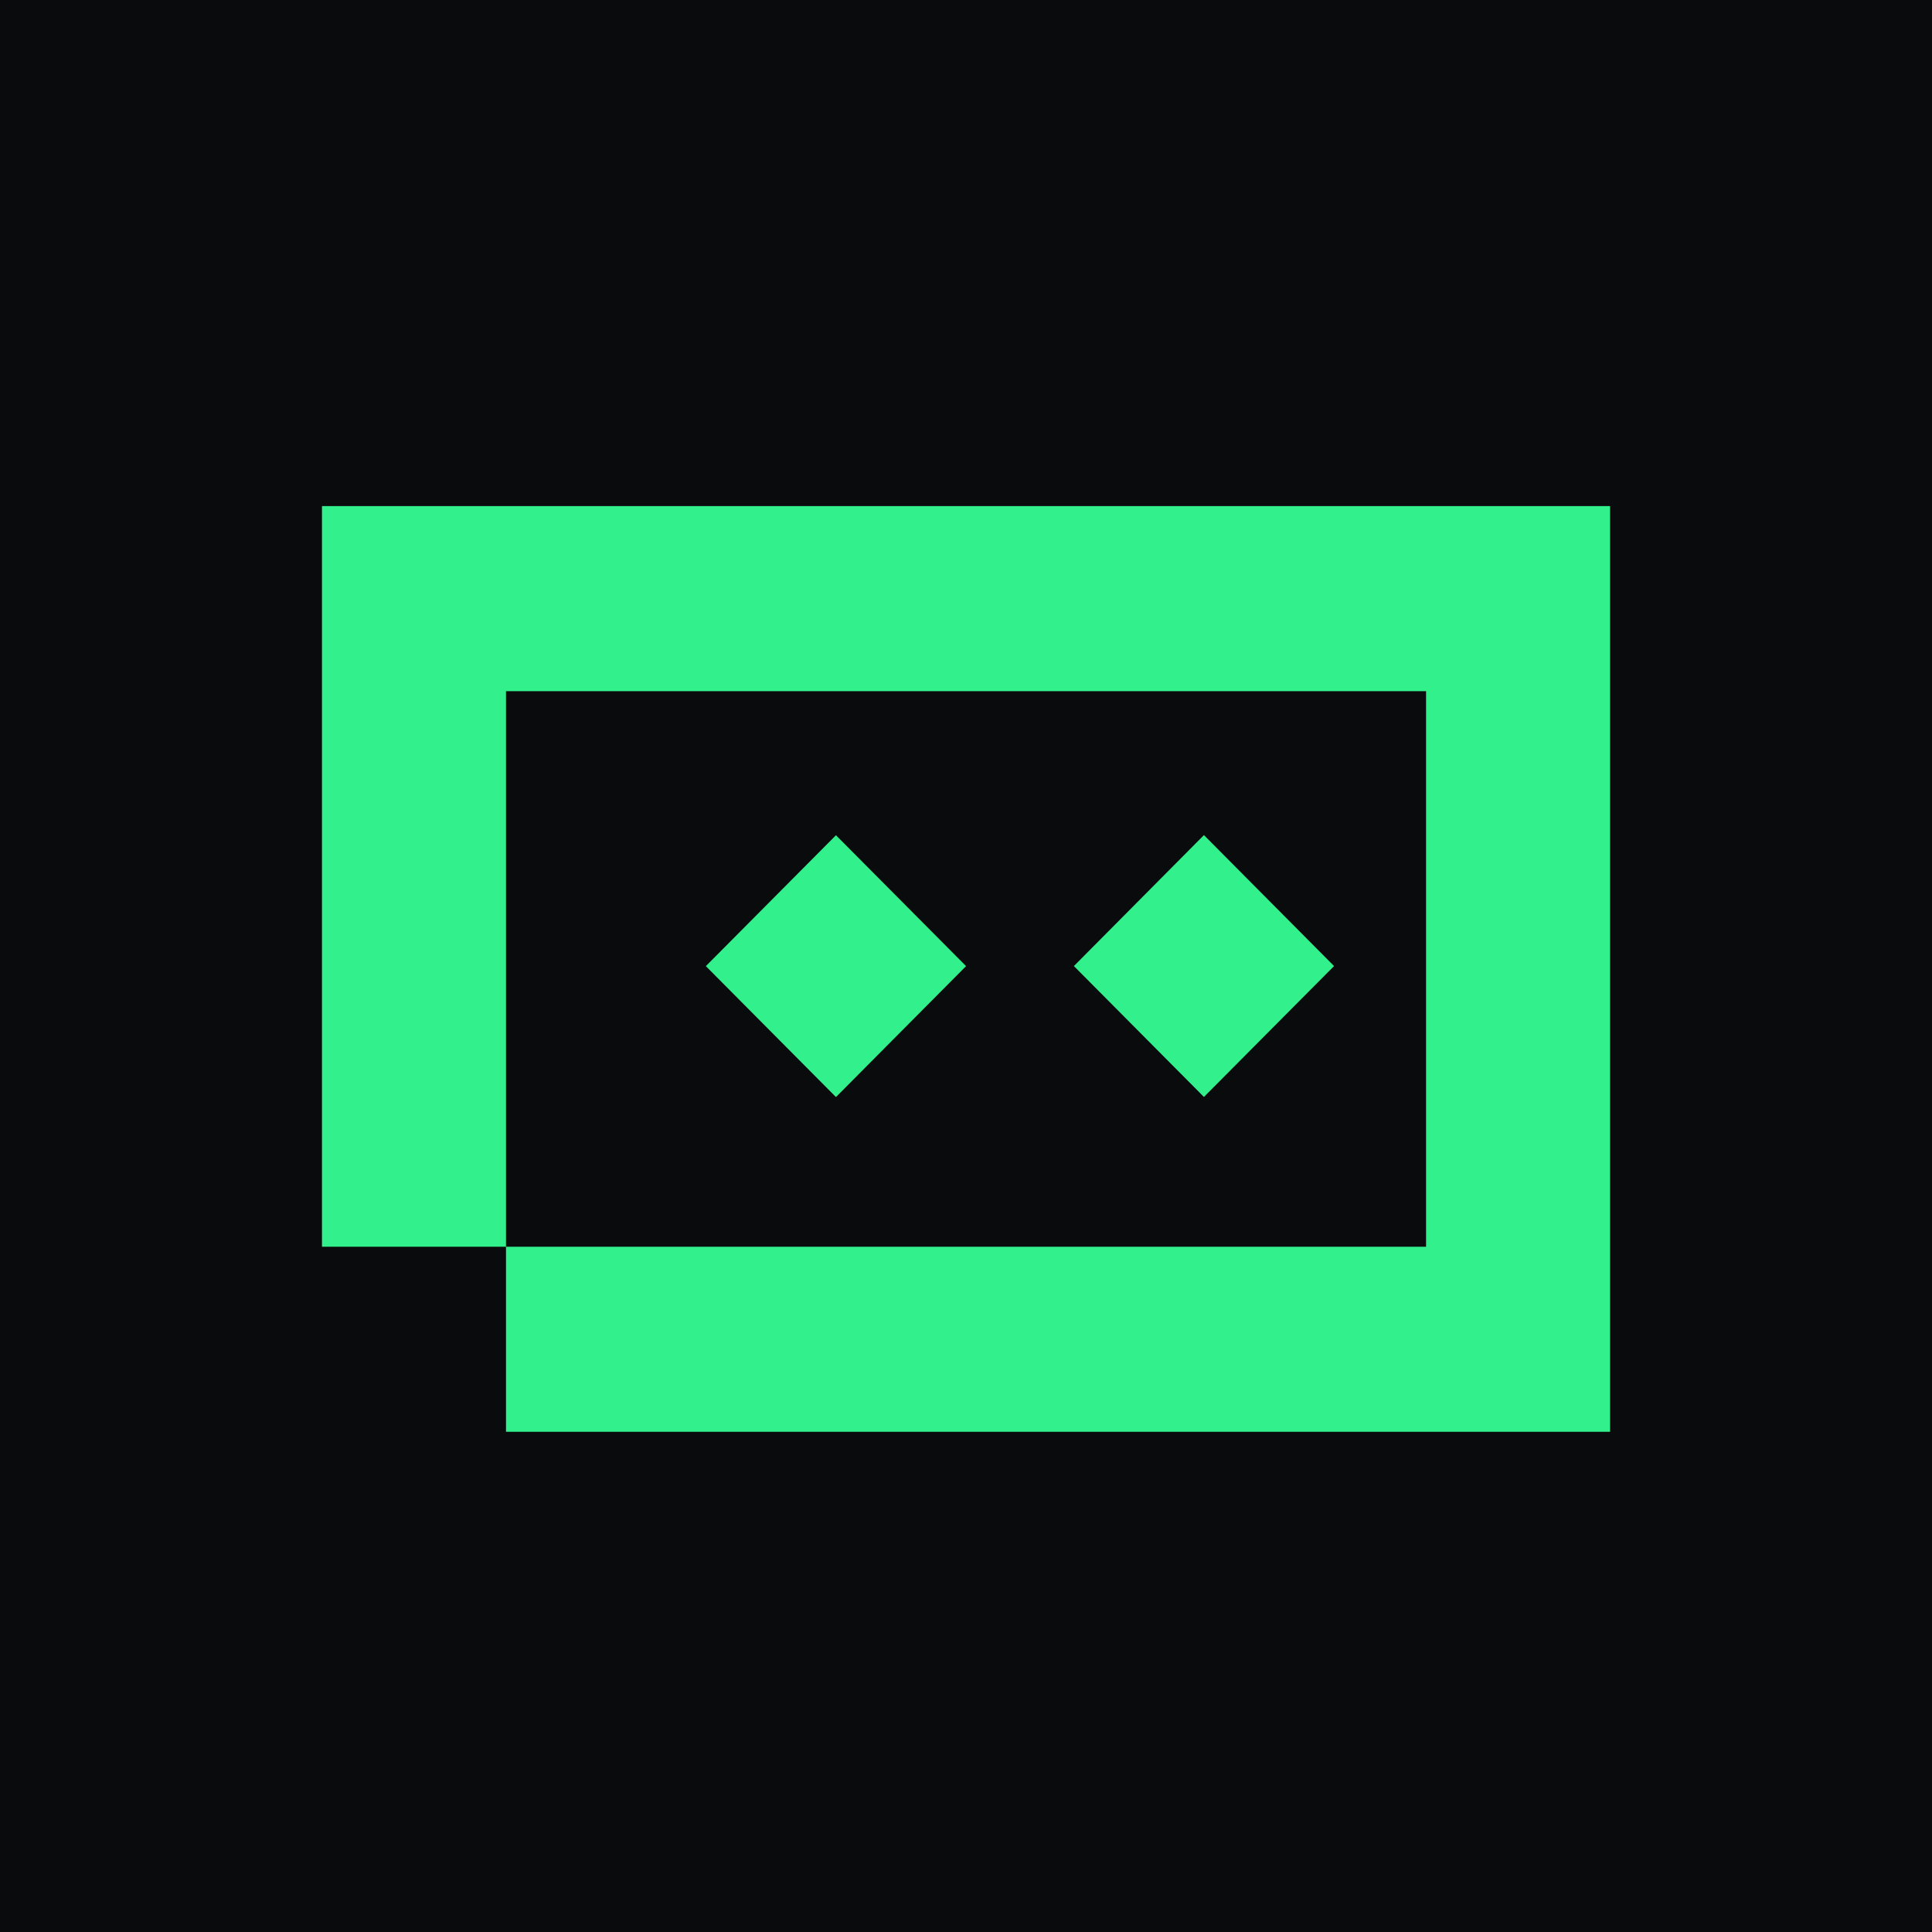
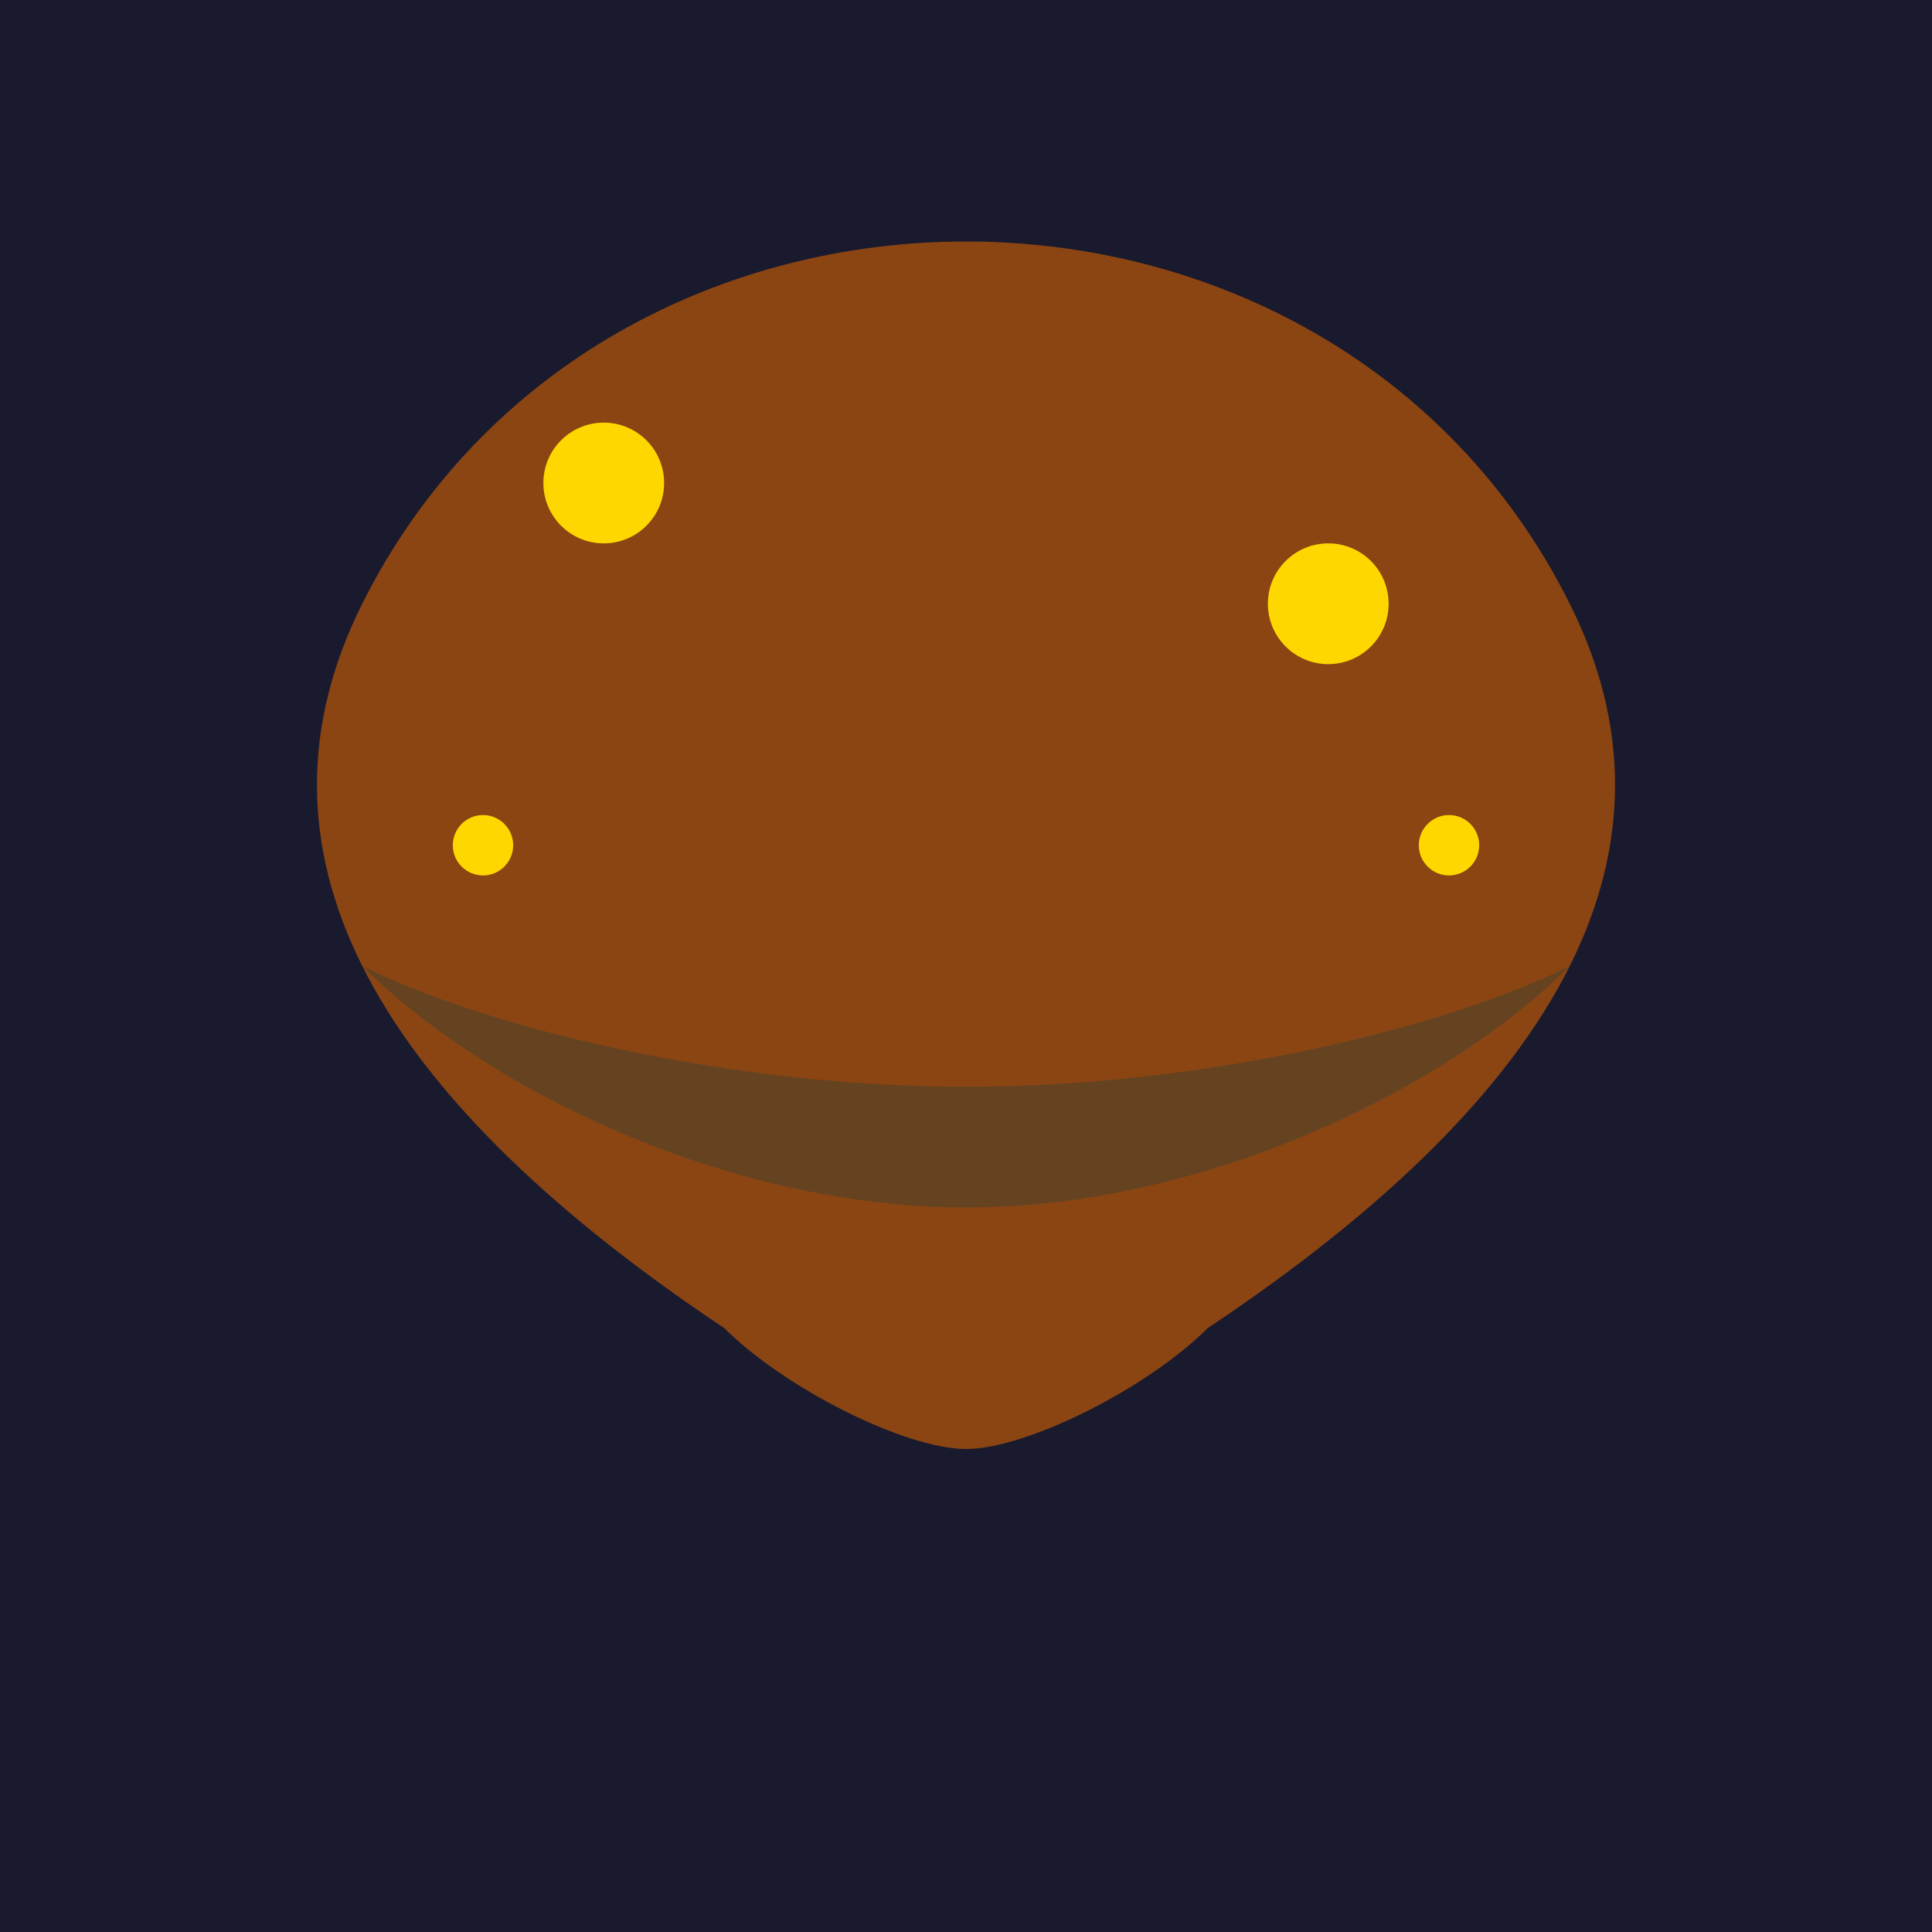
<svg xmlns="http://www.w3.org/2000/svg" width="32" height="32" viewBox="0 0 32 32" fill="none">
-   <rect width="32" height="32" fill="#0A0B0D" />
-   <path d="M26.668 23.715H8.381V20.65H5.333V8.382H26.668V23.715ZM8.381 20.65H23.62V11.448H8.381V20.65ZM16.001 16.002L13.846 18.171L11.691 16.002L13.846 13.834L16.001 16.002ZM22.096 16.001L19.941 18.169L17.787 16.001L19.941 13.832L22.096 16.001Z" fill="#32F08C" />
+   <rect width="32" height="32" fill="#1a1a2e" />
+   <path d="M16 4C12 4 8 6 6 10C5 12 5 14 6 16C7 18 9 20 12 22C13 23 15 24 16 24C17 24 19 23 20 22C23 20 25 18 26 16C27 14 27 12 26 10C24 6 20 4 16 4Z" fill="#8B4513" />
+   <path d="M6 16C8 18 12 20 16 20C20 20 24 18 26 16C24 17 20 18 16 18C12 18 8 17 6 16Z" fill="#654321" />
+   <circle cx="10" cy="8" r="1" fill="#FFD700" />
+   <circle cx="22" cy="10" r="1" fill="#FFD700" />
+   <circle cx="8" cy="14" r="0.5" fill="#FFD700" />
+   <circle cx="24" cy="14" r="0.5" fill="#FFD700" />
</svg>
